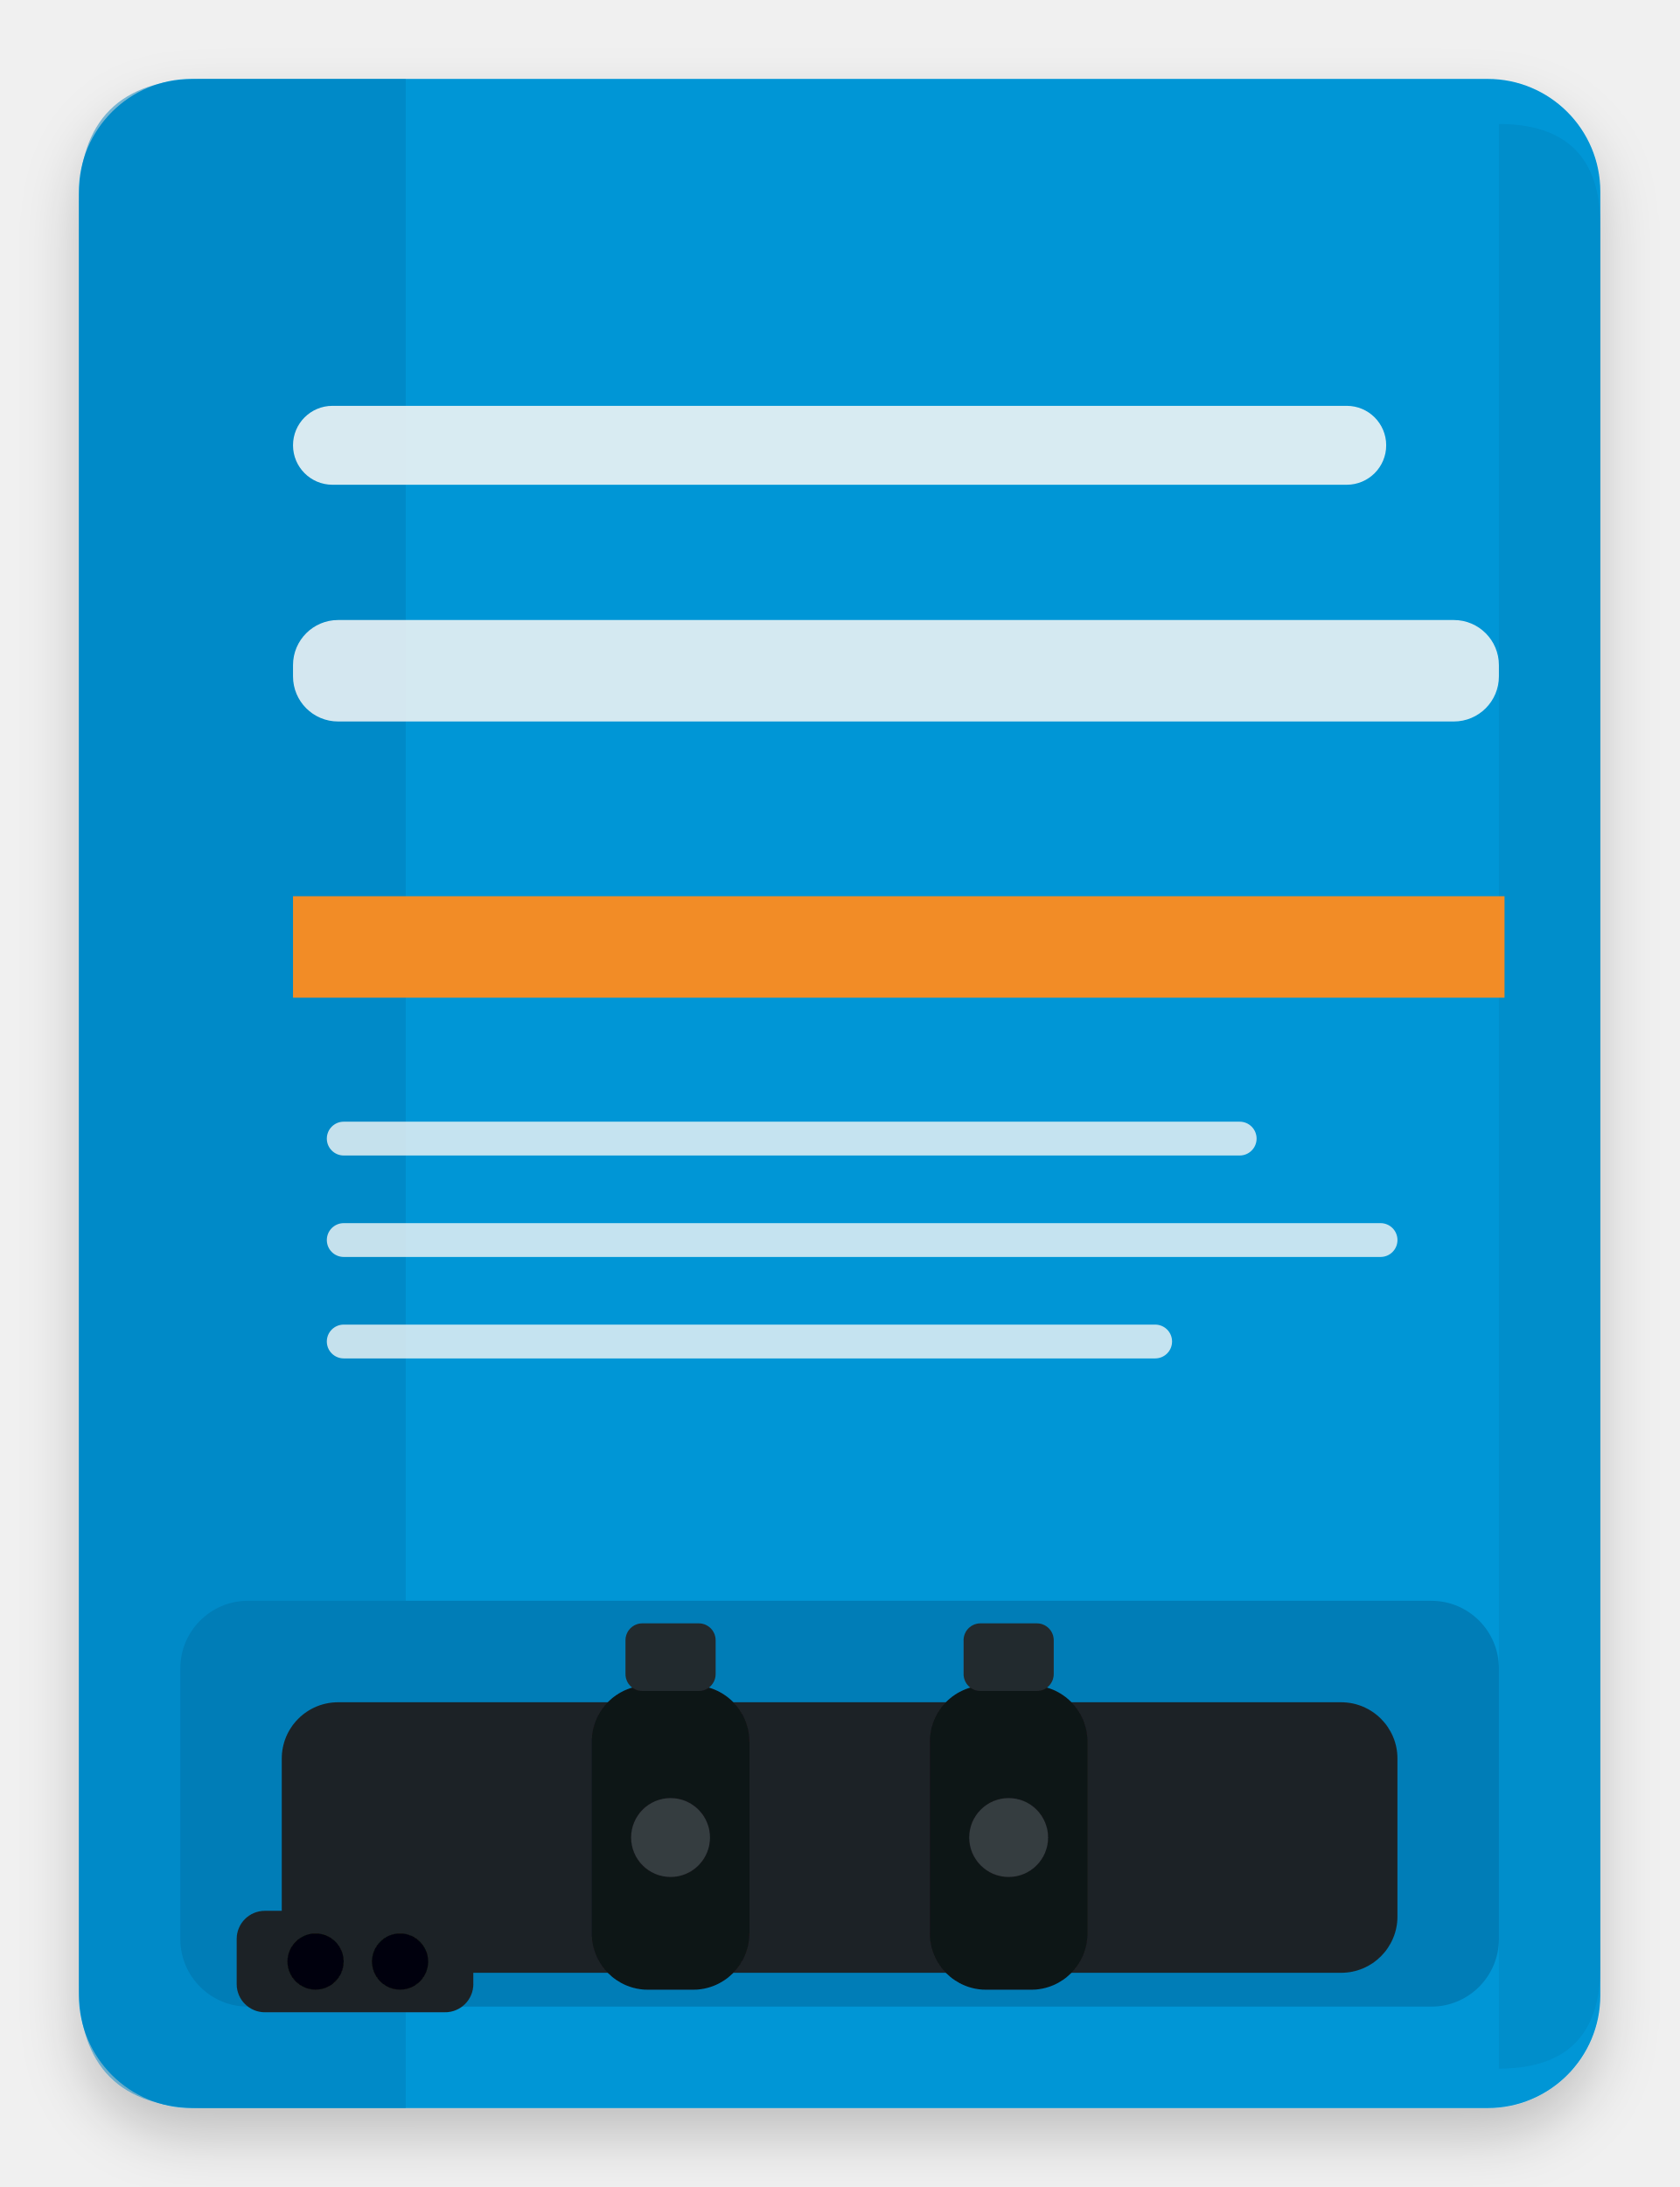
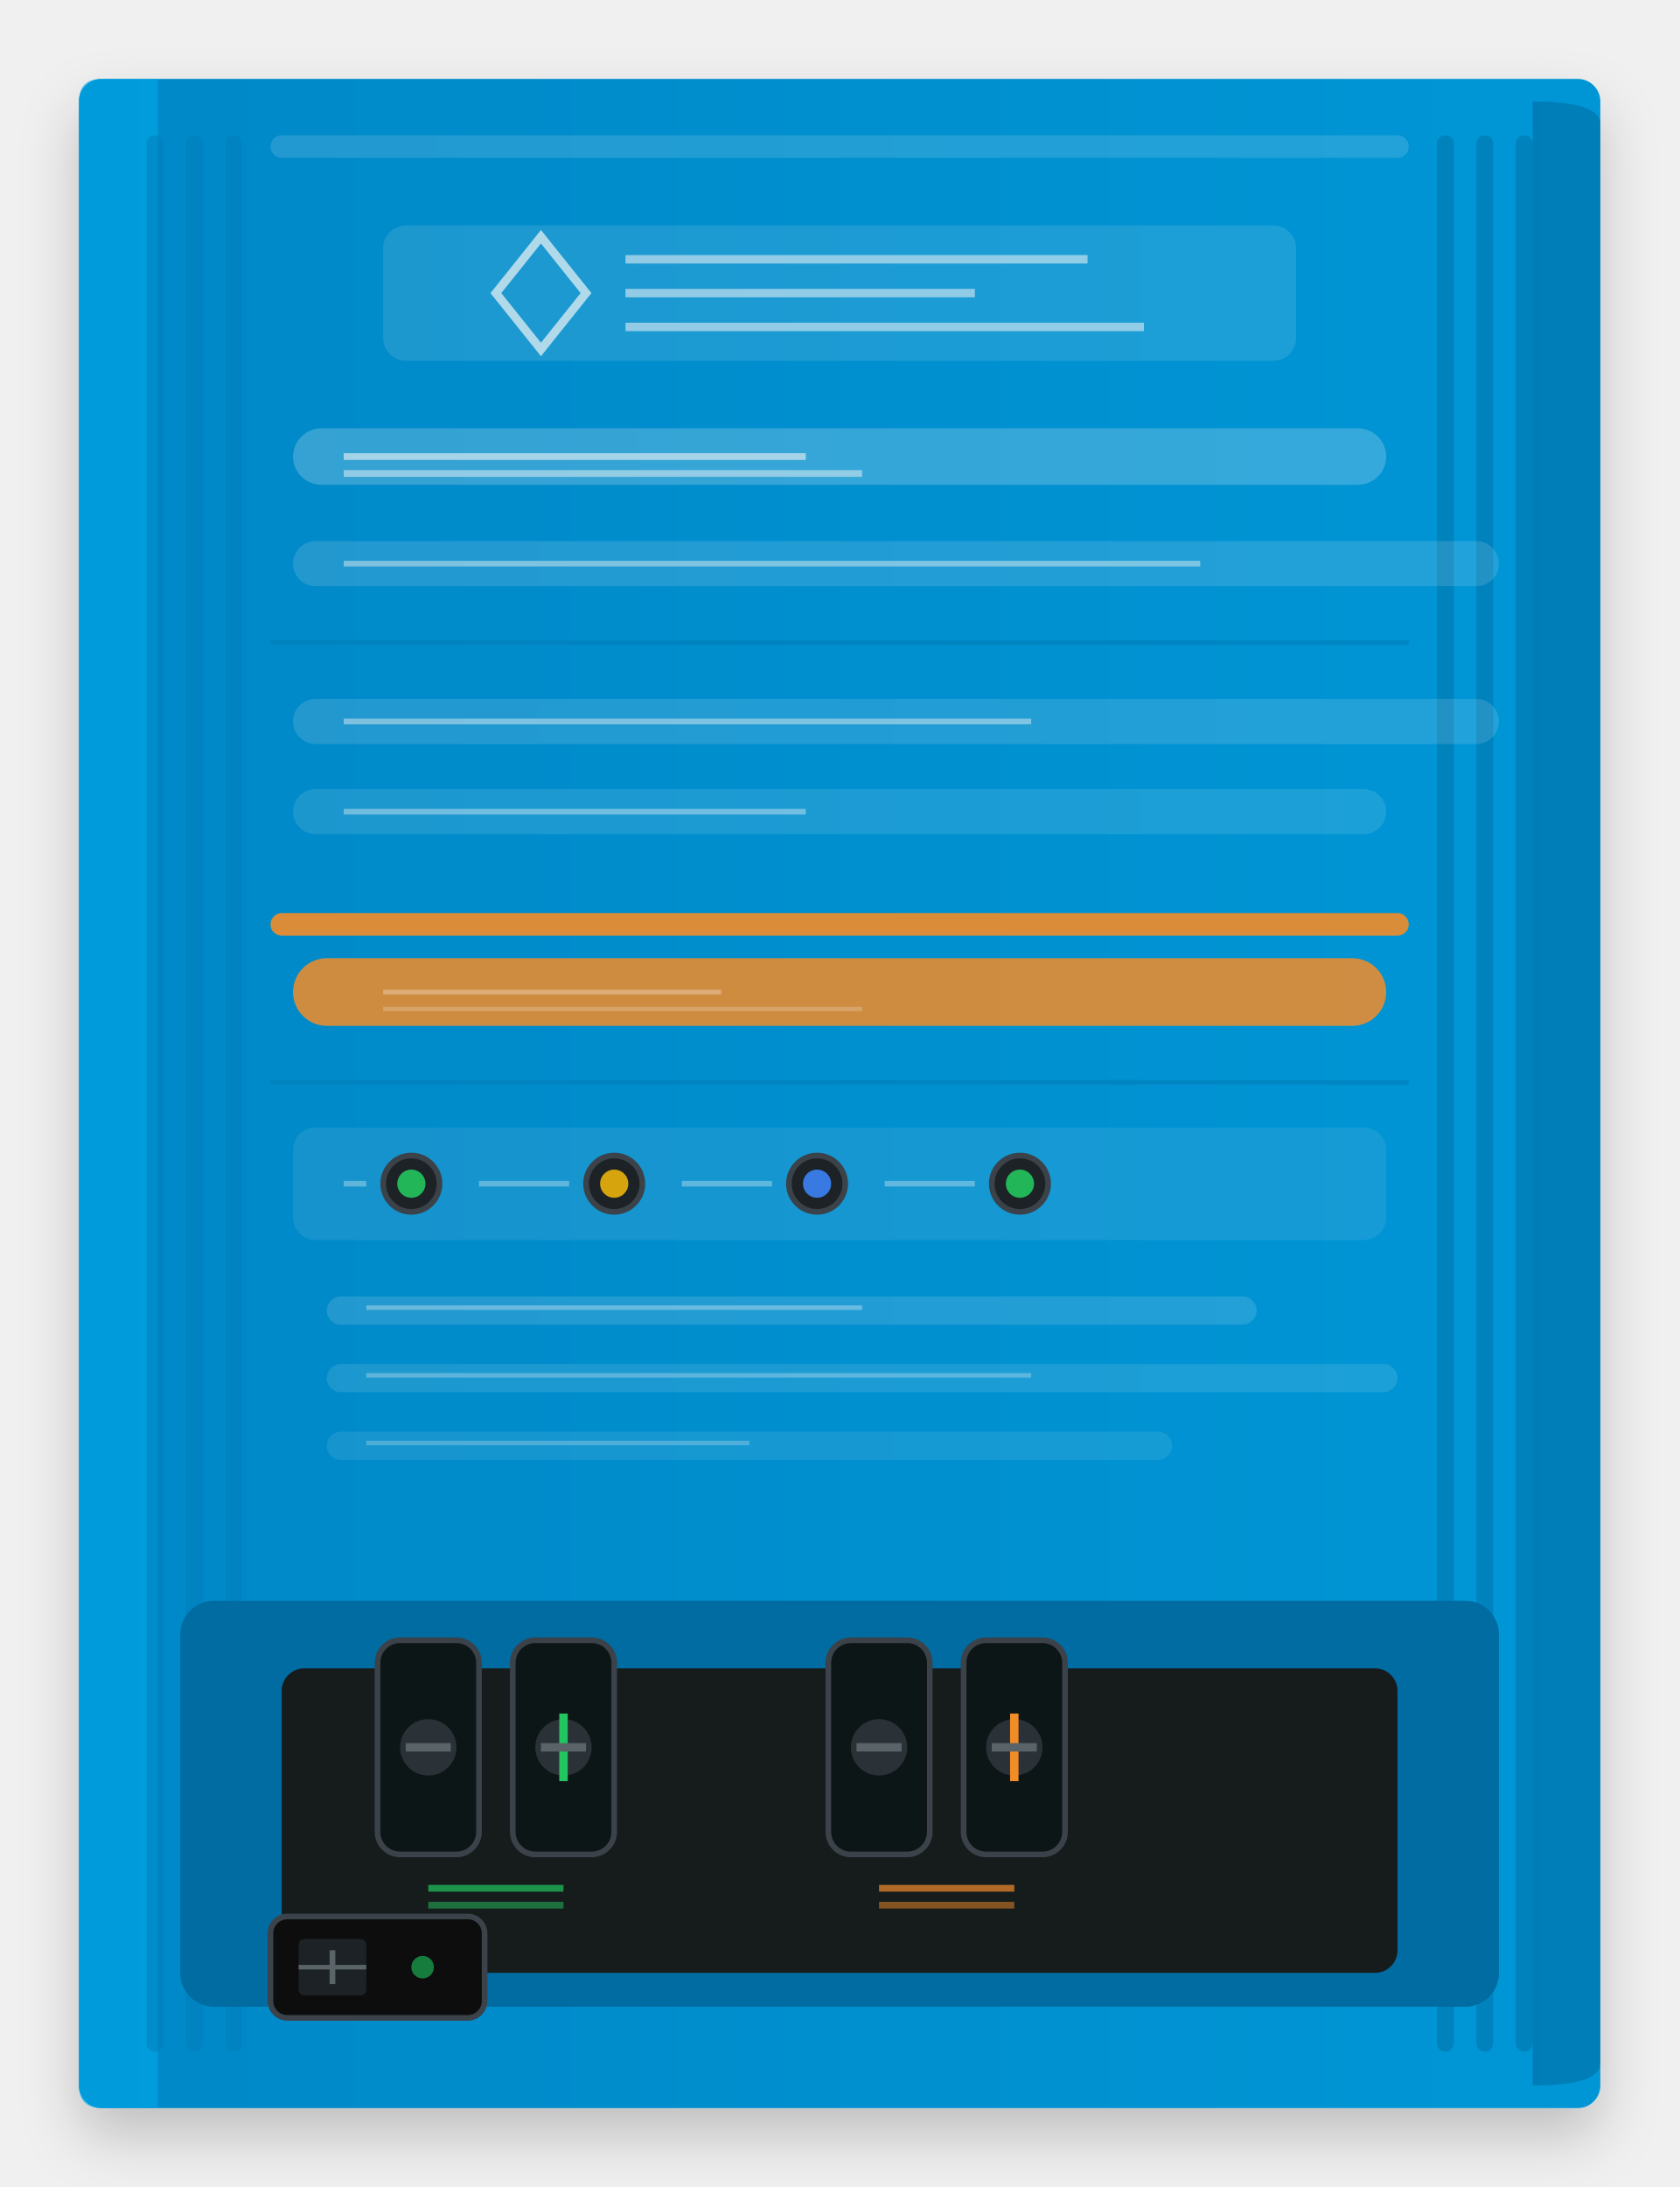
<svg xmlns="http://www.w3.org/2000/svg" width="298" height="388" viewBox="107 56 298 388" role="img" aria-label="smartsolar_mppt_large_mc4">
  <defs>
    <filter id="shadow" x="-20%" y="-20%" width="140%" height="140%">
      <feDropShadow dx="0" dy="5" stdDeviation="5" flood-color="#000" flood-opacity="0.2" />
    </filter>
+     <linearGradient id="bodyGrad" x1="0" y1="0" x2="1" y2="0">
+       <stop offset="0%" stop-color="#0088C7" />
+       <stop offset="100%" stop-color="#0096D6" />
+     </linearGradient>
  </defs>
  <g id="product" filter="url(#shadow)">
-     <rect x="121" y="70" width="270" height="360" rx="20" fill="#0096D6" />
-     <path d="M121 92 Q121 70 143 70 H179 V430 H143 Q121 430 121 408 Z" fill="#007DB7" opacity="0.48" />
-     <path d="M373 78 Q391 78 391 96 V405 Q391 423 373 423 Z" fill="#007DB7" opacity="0.35" />
-     <rect x="159" y="128" width="194" height="14" rx="7" fill="#F0F4F5" opacity="0.9" />
-     <rect x="159" y="166" width="214" height="18" rx="8" fill="#F0F4F5" opacity="0.88" />
-     <rect x="159" y="215" width="215" height="18" fill="#F28C28" />
-     <rect x="165" y="255" width="165" height="6" rx="3.0" fill="#F0F4F5" opacity="0.82" />
-     <rect x="165" y="273" width="190" height="6" rx="3.0" fill="#F0F4F5" opacity="0.82" />
-     <rect x="165" y="291" width="150" height="6" rx="3.0" fill="#F0F4F5" opacity="0.82" />
-     <rect x="139" y="340" width="234" height="72" rx="12" fill="#007DB7" />
-     <rect x="157" y="358" width="198" height="48" rx="10" fill="#1D2428" />
-     <rect x="212.0" y="355" width="28" height="54" rx="10" fill="#111417" />
-     <circle cx="226.0" cy="382" r="7" fill="#343C40" />
-     <rect x="218.0" y="344" width="16" height="12" rx="3" fill="#242A2D" />
-     <rect x="272.0" y="355" width="28" height="54" rx="10" fill="#111417" />
-     <circle cx="286.0" cy="382" r="7" fill="#343C40" />
-     <rect x="278.0" y="344" width="16" height="12" rx="3" fill="#242A2D" />
-     <rect x="149" y="395" width="42" height="18" rx="5" fill="#1D2428" />
-     <circle cx="163" cy="404" r="5" fill="#050607" />
-     <circle cx="178" cy="404" r="5" fill="#050607" />
+     <rect x="121" y="70" width="270" height="360" rx="4" fill="url(#bodyGrad)" />
+     <path d="M121 74 Q121 70 125 70 H135 V430 H125 Q121 430 121 426 Z" fill="#00A8E8" opacity="0.6" />
+     <path d="M379 74 Q391 74 391 78 V422 Q391 426 379 426 Z" fill="#005A8C" opacity="0.4" />
+     <rect x="133" y="80" width="3" height="340" rx="1.5" fill="#007DB7" opacity="0.5" />
+     <rect x="140" y="80" width="3" height="340" rx="1.5" fill="#007DB7" opacity="0.5" />
+     <rect x="147" y="80" width="3" height="340" rx="1.5" fill="#007DB7" opacity="0.5" />
+     <rect x="362" y="80" width="3" height="340" rx="1.5" fill="#006699" opacity="0.4" />
+     <rect x="369" y="80" width="3" height="340" rx="1.5" fill="#006699" opacity="0.4" />
+     <rect x="376" y="80" width="3" height="340" rx="1.5" fill="#006699" opacity="0.4" />
+     <rect x="155" y="80" width="202" height="4" rx="2" fill="#F0F4F5" opacity="0.15" />
+     <rect x="175" y="96" width="162" height="24" rx="4" fill="#F0F4F5" opacity="0.12" />
+     <path d="M195 108 L203 98 L211 108 L203 118 Z" fill="none" stroke="#F0F4F5" stroke-width="1.5" opacity="0.7" />
+     <line x1="218" y1="102" x2="300" y2="102" stroke="#F0F4F5" stroke-width="1.5" opacity="0.55" />
+     <line x1="218" y1="108" x2="280" y2="108" stroke="#F0F4F5" stroke-width="1.5" opacity="0.55" />
+     <line x1="218" y1="114" x2="310" y2="114" stroke="#F0F4F5" stroke-width="1.5" opacity="0.55" />
+     <rect x="159" y="132" width="194" height="10" rx="5" fill="#F0F4F5" opacity="0.22" />
+     <line x1="168" y1="137" x2="250" y2="137" stroke="#F0F4F5" stroke-width="1.2" opacity="0.6" />
+     <line x1="168" y1="140" x2="260" y2="140" stroke="#F0F4F5" stroke-width="1.2" opacity="0.5" />
+     <rect x="159" y="152" width="214" height="8" rx="4" fill="#F0F4F5" opacity="0.14" />
+     <line x1="168" y1="156" x2="320" y2="156" stroke="#F0F4F5" stroke-width="1" opacity="0.45" />
+     <line x1="155" y1="170" x2="357" y2="170" stroke="#007DB7" stroke-width="0.8" opacity="0.6" />
+     <rect x="159" y="180" width="214" height="8" rx="4" fill="#F0F4F5" opacity="0.14" />
+     <line x1="168" y1="184" x2="290" y2="184" stroke="#F0F4F5" stroke-width="1" opacity="0.45" />
+     <rect x="159" y="196" width="194" height="8" rx="4" fill="#F0F4F5" opacity="0.12" />
+     <line x1="168" y1="200" x2="250" y2="200" stroke="#F0F4F5" stroke-width="1" opacity="0.4" />
+     <rect x="155" y="218" width="202" height="4" rx="2" fill="#F28C28" opacity="0.9" />
+     <rect x="159" y="226" width="194" height="12" rx="6" fill="#F28C28" opacity="0.85" />
+     <line x1="175" y1="232" x2="235" y2="232" stroke="#FFF" stroke-width="0.8" opacity="0.3" />
+     <line x1="175" y1="235" x2="260" y2="235" stroke="#FFF" stroke-width="0.8" opacity="0.2" />
+     <line x1="155" y1="248" x2="357" y2="248" stroke="#007DB7" stroke-width="0.8" opacity="0.6" />
+     <rect x="159" y="256" width="194" height="20" rx="4" fill="#F0F4F5" opacity="0.08" />
+     <circle cx="180" cy="266" r="5" fill="#1D2428" stroke="#3B4348" stroke-width="1" />
+     <circle cx="180" cy="266" r="2.5" fill="#22C55E" opacity="0.9" />
+     <line x1="168" y1="266" x2="172" y2="266" stroke="#F0F4F5" stroke-width="1" opacity="0.35" />
+     <circle cx="216" cy="266" r="5" fill="#1D2428" stroke="#3B4348" stroke-width="1" />
+     <circle cx="216" cy="266" r="2.5" fill="#EAB308" opacity="0.9" />
+     <line x1="192" y1="266" x2="208" y2="266" stroke="#F0F4F5" stroke-width="1" opacity="0.35" />
+     <circle cx="252" cy="266" r="5" fill="#1D2428" stroke="#3B4348" stroke-width="1" />
+     <circle cx="252" cy="266" r="2.5" fill="#3B82F6" opacity="0.9" />
+     <line x1="228" y1="266" x2="244" y2="266" stroke="#F0F4F5" stroke-width="1" opacity="0.35" />
+     <circle cx="288" cy="266" r="5" fill="#1D2428" stroke="#3B4348" stroke-width="1" />
+     <circle cx="288" cy="266" r="2.5" fill="#22C55E" opacity="0.9" />
+     <line x1="264" y1="266" x2="280" y2="266" stroke="#F0F4F5" stroke-width="1" opacity="0.35" />
+     <rect x="165" y="286" width="165" height="5" rx="2.5" fill="#F0F4F5" opacity="0.14" />
+     <line x1="172" y1="288" x2="260" y2="288" stroke="#F0F4F5" stroke-width="0.8" opacity="0.35" />
+     <rect x="165" y="298" width="190" height="5" rx="2.5" fill="#F0F4F5" opacity="0.12" />
+     <line x1="172" y1="300" x2="290" y2="300" stroke="#F0F4F5" stroke-width="0.8" opacity="0.3" />
+     <rect x="165" y="310" width="150" height="5" rx="2.5" fill="#F0F4F5" opacity="0.10" />
+     <line x1="172" y1="312" x2="240" y2="312" stroke="#F0F4F5" stroke-width="0.8" opacity="0.25" />
+     <rect x="139" y="340" width="234" height="72" rx="6" fill="#005A8C" />
+     <rect x="139" y="340" width="234" height="72" rx="6" fill="#007DB7" opacity="0.5" />
+     <rect x="157" y="352" width="198" height="54" rx="4" fill="#1D2428" />
+     <rect x="157" y="352" width="198" height="54" rx="4" fill="#0D1114" opacity="0.5" />
+     <rect x="174" y="347" width="18" height="38" rx="4" fill="#111417" stroke="#3B4348" stroke-width="1" />
+     <circle cx="183" cy="366" r="5" fill="#2A3238" />
+     <line x1="179" y1="366" x2="187" y2="366" stroke="#5A6368" stroke-width="1.5" />
+     <rect x="198" y="347" width="18" height="38" rx="4" fill="#111417" stroke="#3B4348" stroke-width="1" />
+     <circle cx="207" cy="366" r="5" fill="#2A3238" />
+     <line x1="207" y1="360" x2="207" y2="372" stroke="#22C55E" stroke-width="1.5" />
+     <line x1="203" y1="366" x2="211" y2="366" stroke="#5A6368" stroke-width="1.5" />
+     <line x1="183" y1="391" x2="207" y2="391" stroke="#22C55E" stroke-width="1.2" opacity="0.7" />
+     <line x1="183" y1="394" x2="207" y2="394" stroke="#22C55E" stroke-width="1.2" opacity="0.5" />
+     <rect x="254" y="347" width="18" height="38" rx="4" fill="#111417" stroke="#3B4348" stroke-width="1" />
+     <circle cx="263" cy="366" r="5" fill="#2A3238" />
+     <line x1="259" y1="366" x2="267" y2="366" stroke="#5A6368" stroke-width="1.5" />
+     <rect x="278" y="347" width="18" height="38" rx="4" fill="#111417" stroke="#3B4348" stroke-width="1" />
+     <circle cx="287" cy="366" r="5" fill="#2A3238" />
+     <line x1="287" y1="360" x2="287" y2="372" stroke="#F28C28" stroke-width="1.5" />
+     <line x1="283" y1="366" x2="291" y2="366" stroke="#5A6368" stroke-width="1.5" />
+     <line x1="263" y1="391" x2="287" y2="391" stroke="#F28C28" stroke-width="1.2" opacity="0.7" />
+     <line x1="263" y1="394" x2="287" y2="394" stroke="#F28C28" stroke-width="1.2" opacity="0.5" />
+     <rect x="155" y="396" width="38" height="18" rx="3" fill="#0B0E10" stroke="#3B4348" stroke-width="1" />
+     <rect x="160" y="400" width="12" height="10" rx="1" fill="#1D2428" />
+     <line x1="166" y1="402" x2="166" y2="408" stroke="#5A6368" stroke-width="1" />
+     <line x1="160" y1="405" x2="172" y2="405" stroke="#5A6368" stroke-width="0.8" />
+     <circle cx="182" cy="405" r="2" fill="#22C55E" opacity="0.6" />
  </g>
</svg>
